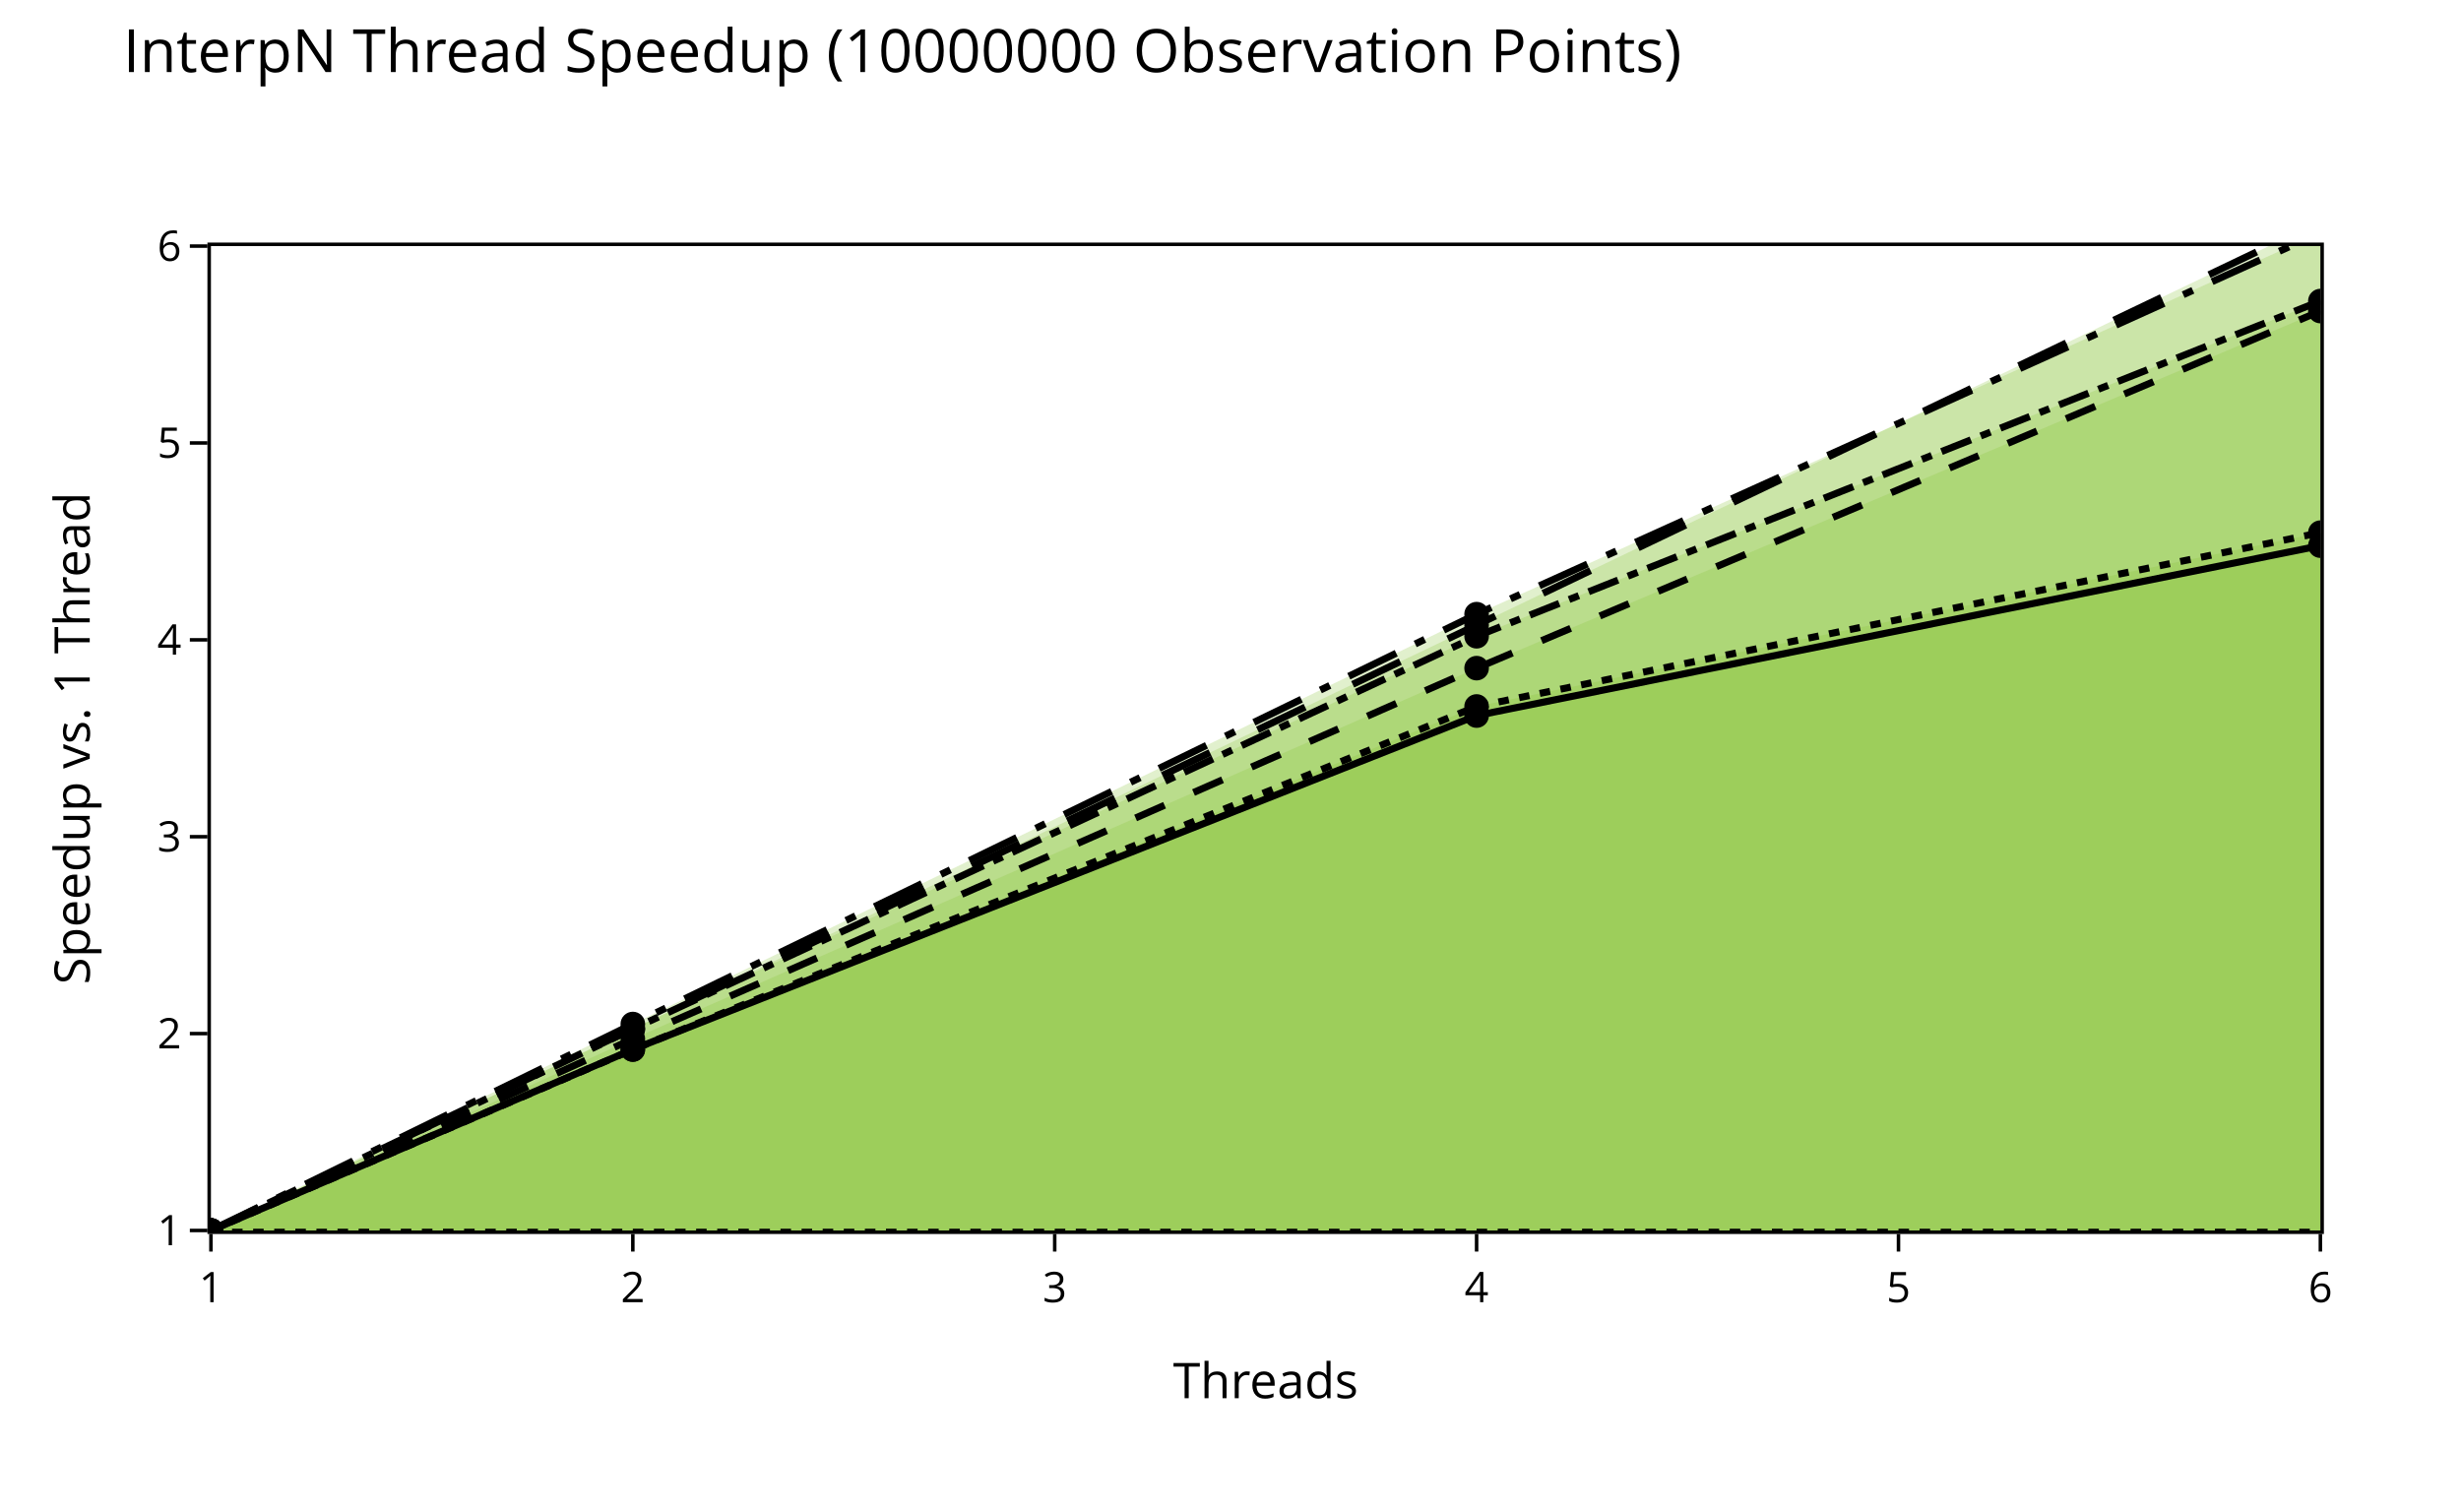
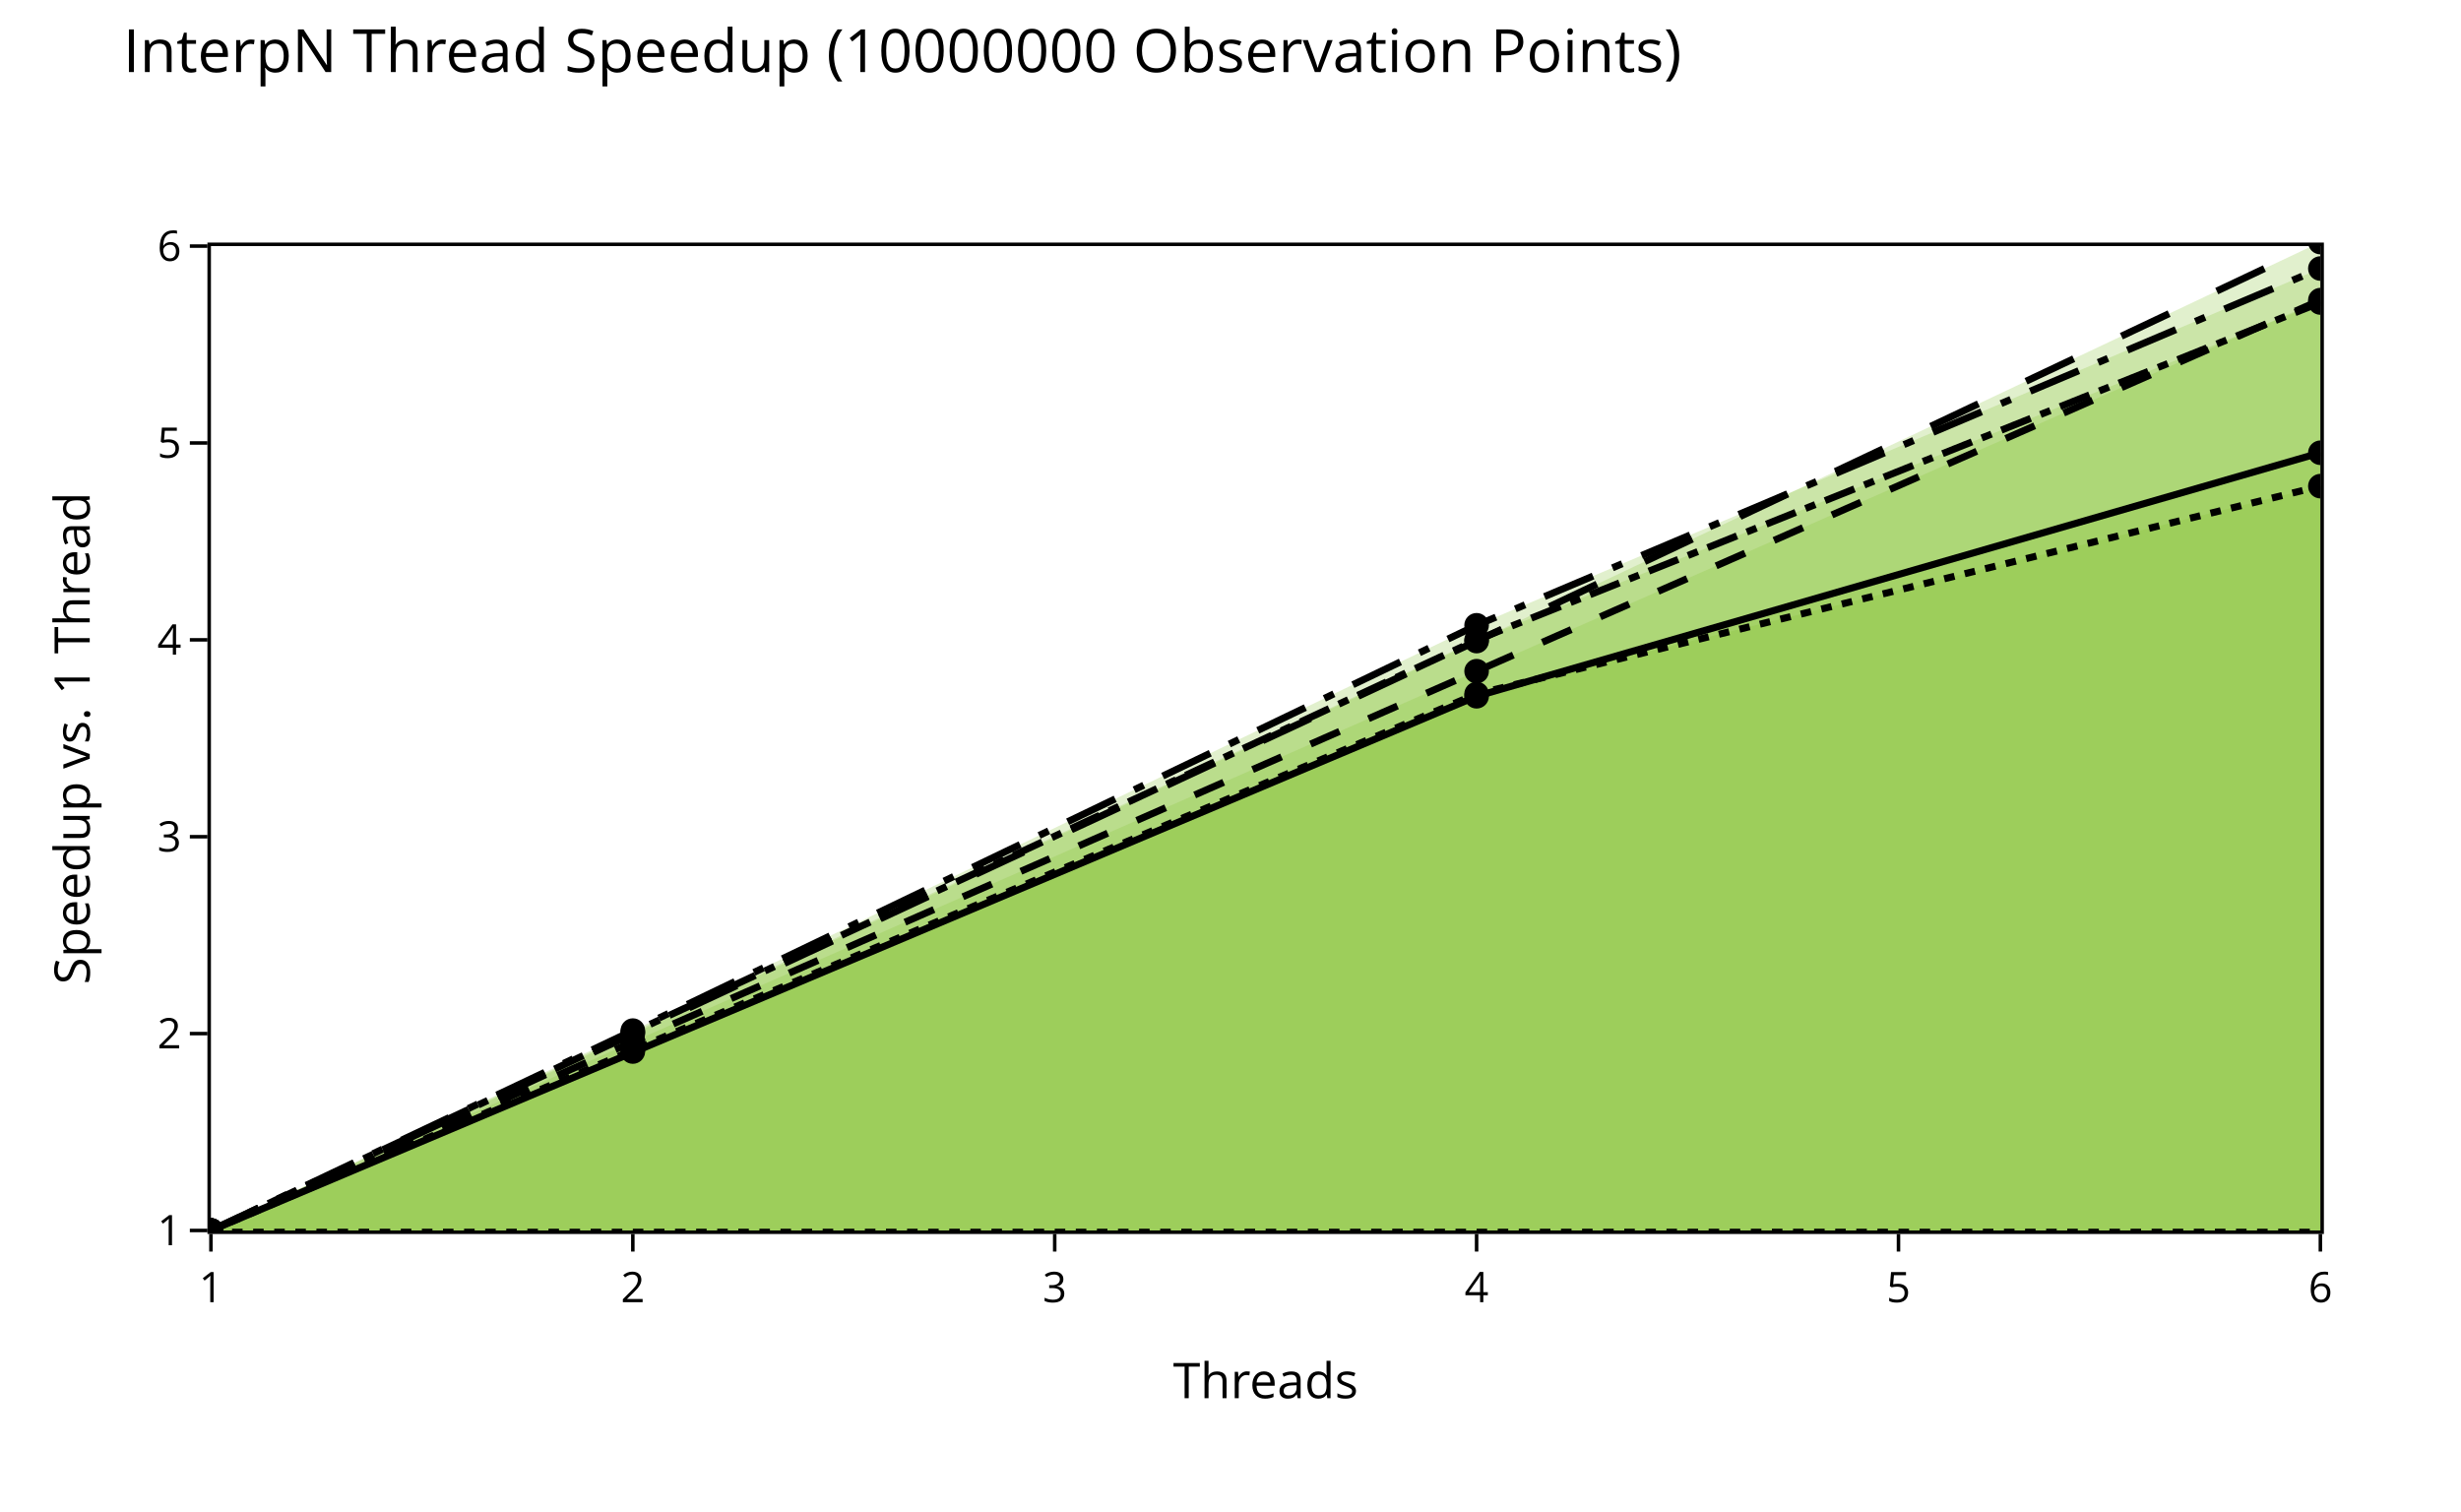
<svg xmlns="http://www.w3.org/2000/svg" class="main-svg" width="700" height="430" style="" viewBox="0 0 700 430">
  <rect x="0" y="0" width="700" height="430" style="fill: rgb(0, 0, 0); fill-opacity: 0;" />
-   <defs id="defs-17e7b1">
+   <defs id="defs-2f514f">
    <g class="clips">
-       <clipPath id="clip17e7b1xyplot" class="plotclip">
+       <clipPath id="clip2f514fxyplot" class="plotclip">
        <rect width="600" height="280" />
      </clipPath>
-       <clipPath class="axesclip" id="clip17e7b1x">
+       <clipPath class="axesclip" id="clip2f514fx">
        <rect x="60" y="0" width="600" height="430" />
      </clipPath>
-       <clipPath class="axesclip" id="clip17e7b1y">
+       <clipPath class="axesclip" id="clip2f514fy">
        <rect x="0" y="70" width="700" height="280" />
      </clipPath>
-       <clipPath class="axesclip" id="clip17e7b1xy">
+       <clipPath class="axesclip" id="clip2f514fxy">
        <rect x="60" y="70" width="600" height="280" />
      </clipPath>
    </g>
    <g class="gradients" />
    <g class="patterns" />
  </defs>
  <g class="bglayer">
    <rect class="bg" x="60" y="70" width="600" height="280" style="fill: rgb(0, 0, 0); fill-opacity: 0; stroke-width: 0;" />
  </g>
  <g class="layer-below">
    <g class="imagelayer" />
    <g class="shapelayer" />
  </g>
  <g class="cartesianlayer">
    <g class="subplot xy">
      <g class="layer-subplot">
        <g class="shapelayer" />
        <g class="imagelayer" />
      </g>
      <g class="minor-gridlayer">
        <g class="x" />
        <g class="y" />
      </g>
      <g class="gridlayer">
        <g class="x" />
        <g class="y" />
      </g>
      <g class="zerolinelayer" />
      <g class="layer-between">
        <g class="shapelayer" />
        <g class="imagelayer" />
      </g>
      <path class="xlines-below" />
      <path class="ylines-below" />
      <g class="overlines-below" />
      <g class="xaxislayer-below" />
      <g class="yaxislayer-below" />
      <g class="overaxes-below" />
      <g class="overplot">
-         <g class="xy" transform="translate(60,70)" clip-path="url(#clip17e7b1xyplot)">
+         <g class="xy" transform="translate(60,70)" clip-path="url(#clip2f514fxyplot)">
          <g class="scatterlayer mlayer">
-             <g class="trace scatter trace5cca68" style="stroke-miterlimit: 2; opacity: 1;">
-               <g class="fills">
-                 <g>
-                   <path class="js-fill" d="M0,280L120,228.51L360,133.54L600,85.21L600,280L0,280Z" style="fill: rgb(139, 196, 59); fill-opacity: 0.25; stroke-width: 0;" />
-                 </g>
-               </g>
-               <g class="errorbars" />
-               <g class="lines">
-                 <path class="js-line" d="M0,280L120,228.51L360,133.54L600,85.21L600,280L0,280" style="vector-effect: none; fill: none; stroke: rgb(99, 110, 250); stroke-opacity: 1; stroke-width: 0px; opacity: 1;" />
-               </g>
-               <g class="points" />
-               <g class="text" />
-             </g>
-             <g class="trace scatter tracec82d42" style="stroke-miterlimit: 2; opacity: 1;">
-               <g class="fills">
-                 <g>
-                   <path class="js-fill" d="M0,280L120,225.5L360,120.05L600,18.48L600,280L0,280Z" style="fill: rgb(139, 196, 59); fill-opacity: 0.25; stroke-width: 0;" />
-                 </g>
-               </g>
-               <g class="errorbars" />
-               <g class="lines">
-                 <path class="js-line" d="M0,280L120,225.5L360,120.05L600,18.48L600,280L0,280" style="vector-effect: none; fill: none; stroke: rgb(239, 85, 59); stroke-opacity: 1; stroke-width: 0px; opacity: 1;" />
-               </g>
-               <g class="points" />
-               <g class="text" />
-             </g>
-             <g class="trace scatter trace8de628" style="stroke-miterlimit: 2; opacity: 1;">
-               <g class="fills">
-                 <g>
-                   <path class="js-fill" d="M0,280L120,228.55L360,130.95L600,81.51L600,280L0,280Z" style="fill: rgb(139, 196, 59); fill-opacity: 0.25; stroke-width: 0;" />
-                 </g>
-               </g>
-               <g class="errorbars" />
-               <g class="lines">
-                 <path class="js-line" d="M0,280L120,228.55L360,130.95L600,81.51L600,280L0,280" style="vector-effect: none; fill: none; stroke: rgb(0, 204, 150); stroke-opacity: 1; stroke-width: 0px; opacity: 1;" />
-               </g>
-               <g class="points" />
-               <g class="text" />
-             </g>
-             <g class="trace scatter tracea71dcd" style="stroke-miterlimit: 2; opacity: 1;">
-               <g class="fills">
-                 <g>
-                   <path class="js-fill" d="M0,280L120,222.67L360,110.98L600,15.63L600,280L0,280Z" style="fill: rgb(139, 196, 59); fill-opacity: 0.25; stroke-width: 0;" />
-                 </g>
-               </g>
-               <g class="errorbars" />
-               <g class="lines">
-                 <path class="js-line" d="M0,280L120,222.67L360,110.98L600,15.63L600,280L0,280" style="vector-effect: none; fill: none; stroke: rgb(171, 99, 250); stroke-opacity: 1; stroke-width: 0px; opacity: 1;" />
-               </g>
-               <g class="points" />
-               <g class="text" />
-             </g>
-             <g class="trace scatter trace5ebe77" style="stroke-miterlimit: 2; opacity: 1;">
-               <g class="fills">
-                 <g>
-                   <path class="js-fill" d="M0,280L600,-7.01L600,280L0,280Z" style="fill: rgb(139, 196, 59); fill-opacity: 0.25; stroke-width: 0;" />
-                 </g>
-               </g>
-               <g class="errorbars" />
-               <g class="lines">
-                 <path class="js-line" d="M0,280L600,-7.01L600,280L0,280" style="vector-effect: none; fill: none; stroke: rgb(255, 161, 90); stroke-opacity: 1; stroke-width: 0px; opacity: 1;" />
-               </g>
-               <g class="points" />
-               <g class="text" />
-             </g>
-             <g class="trace scatter trace155fa2" style="stroke-miterlimit: 2; opacity: 1;">
-               <g class="fills">
-                 <g>
-                   <path class="js-fill" d="M0,280L120,221.28L360,104.69L600,-3.81L600,280L0,280Z" style="fill: rgb(139, 196, 59); fill-opacity: 0.25; stroke-width: 0;" />
-                 </g>
-               </g>
-               <g class="errorbars" />
-               <g class="lines">
-                 <path class="js-line" d="M0,280L120,221.28L360,104.69L600,-3.81L600,280L0,280" style="vector-effect: none; fill: none; stroke: rgb(25, 211, 243); stroke-opacity: 1; stroke-width: 0px; opacity: 1;" />
-               </g>
-               <g class="points" />
-               <g class="text" />
-             </g>
-             <g class="trace scatter trace23cd5f" style="stroke-miterlimit: 2; opacity: 1;">
-               <g class="fills" />
-               <g class="errorbars" />
-               <g class="lines">
-                 <path class="js-line" d="M0,280L120,228.51L360,133.54L600,85.21" style="vector-effect: none; fill: none; stroke: rgb(0, 0, 0); stroke-opacity: 1; stroke-width: 2px; opacity: 1;" />
-               </g>
-               <g class="points">
-                 <path class="point" transform="translate(0,280)" d="M3.5,0A3.5,3.5 0 1,1 0,-3.5A3.5,3.5 0 0,1 3.5,0Z" style="opacity: 1; stroke-width: 0px; fill: rgb(0, 0, 0); fill-opacity: 1;" />
-                 <path class="point" transform="translate(120,228.51)" d="M3.5,0A3.5,3.5 0 1,1 0,-3.5A3.5,3.5 0 0,1 3.5,0Z" style="opacity: 1; stroke-width: 0px; fill: rgb(0, 0, 0); fill-opacity: 1;" />
-                 <path class="point" transform="translate(360,133.54)" d="M3.5,0A3.5,3.5 0 1,1 0,-3.5A3.5,3.5 0 0,1 3.5,0Z" style="opacity: 1; stroke-width: 0px; fill: rgb(0, 0, 0); fill-opacity: 1;" />
-                 <path class="point" transform="translate(600,85.21)" d="M3.5,0A3.5,3.5 0 1,1 0,-3.5A3.5,3.5 0 0,1 3.5,0Z" style="opacity: 1; stroke-width: 0px; fill: rgb(0, 0, 0); fill-opacity: 1;" />
-               </g>
-               <g class="text" />
-             </g>
-             <g class="trace scatter trace4a060e" style="stroke-miterlimit: 2; opacity: 1;">
-               <g class="fills" />
-               <g class="errorbars" />
-               <g class="lines">
-                 <path class="js-line" d="M0,280L120,225.5L360,120.05L600,18.48" style="vector-effect: none; fill: none; stroke: rgb(0, 0, 0); stroke-opacity: 1; stroke-dasharray: 9px, 9px; stroke-width: 2px; opacity: 1;" />
-               </g>
-               <g class="points">
-                 <path class="point" transform="translate(0,280)" d="M3.5,0A3.5,3.5 0 1,1 0,-3.5A3.5,3.5 0 0,1 3.5,0Z" style="opacity: 1; stroke-width: 0px; fill: rgb(0, 0, 0); fill-opacity: 1;" />
-                 <path class="point" transform="translate(120,225.5)" d="M3.5,0A3.5,3.5 0 1,1 0,-3.5A3.5,3.5 0 0,1 3.5,0Z" style="opacity: 1; stroke-width: 0px; fill: rgb(0, 0, 0); fill-opacity: 1;" />
-                 <path class="point" transform="translate(360,120.05)" d="M3.5,0A3.5,3.5 0 1,1 0,-3.5A3.5,3.5 0 0,1 3.5,0Z" style="opacity: 1; stroke-width: 0px; fill: rgb(0, 0, 0); fill-opacity: 1;" />
-                 <path class="point" transform="translate(600,18.48)" d="M3.5,0A3.5,3.5 0 1,1 0,-3.5A3.5,3.5 0 0,1 3.5,0Z" style="opacity: 1; stroke-width: 0px; fill: rgb(0, 0, 0); fill-opacity: 1;" />
-               </g>
-               <g class="text" />
-             </g>
-             <g class="trace scatter trace9f3e5a" style="stroke-miterlimit: 2; opacity: 1;">
-               <g class="fills" />
-               <g class="errorbars" />
-               <g class="lines">
-                 <path class="js-line" d="M0,280L120,228.55L360,130.95L600,81.51" style="vector-effect: none; fill: none; stroke: rgb(0, 0, 0); stroke-opacity: 1; stroke-dasharray: 3px, 3px; stroke-width: 2px; opacity: 1;" />
-               </g>
-               <g class="points">
-                 <path class="point" transform="translate(0,280)" d="M3.5,0A3.5,3.5 0 1,1 0,-3.5A3.5,3.5 0 0,1 3.5,0Z" style="opacity: 1; stroke-width: 0px; fill: rgb(0, 0, 0); fill-opacity: 1;" />
-                 <path class="point" transform="translate(120,228.55)" d="M3.5,0A3.5,3.5 0 1,1 0,-3.5A3.5,3.5 0 0,1 3.5,0Z" style="opacity: 1; stroke-width: 0px; fill: rgb(0, 0, 0); fill-opacity: 1;" />
-                 <path class="point" transform="translate(360,130.95)" d="M3.5,0A3.5,3.5 0 1,1 0,-3.5A3.5,3.5 0 0,1 3.5,0Z" style="opacity: 1; stroke-width: 0px; fill: rgb(0, 0, 0); fill-opacity: 1;" />
-                 <path class="point" transform="translate(600,81.51)" d="M3.5,0A3.5,3.5 0 1,1 0,-3.5A3.5,3.5 0 0,1 3.5,0Z" style="opacity: 1; stroke-width: 0px; fill: rgb(0, 0, 0); fill-opacity: 1;" />
-               </g>
-               <g class="text" />
-             </g>
-             <g class="trace scatter tracec37ed3" style="stroke-miterlimit: 2; opacity: 1;">
-               <g class="fills" />
-               <g class="errorbars" />
-               <g class="lines">
-                 <path class="js-line" d="M0,280L120,222.67L360,110.98L600,15.63" style="vector-effect: none; fill: none; stroke: rgb(0, 0, 0); stroke-opacity: 1; stroke-dasharray: 9px, 3px, 3px, 3px; stroke-width: 2px; opacity: 1;" />
-               </g>
-               <g class="points">
-                 <path class="point" transform="translate(0,280)" d="M3.5,0A3.5,3.5 0 1,1 0,-3.5A3.5,3.5 0 0,1 3.5,0Z" style="opacity: 1; stroke-width: 0px; fill: rgb(0, 0, 0); fill-opacity: 1;" />
-                 <path class="point" transform="translate(120,222.67)" d="M3.5,0A3.5,3.5 0 1,1 0,-3.5A3.5,3.5 0 0,1 3.5,0Z" style="opacity: 1; stroke-width: 0px; fill: rgb(0, 0, 0); fill-opacity: 1;" />
-                 <path class="point" transform="translate(360,110.98)" d="M3.5,0A3.5,3.5 0 1,1 0,-3.5A3.5,3.5 0 0,1 3.5,0Z" style="opacity: 1; stroke-width: 0px; fill: rgb(0, 0, 0); fill-opacity: 1;" />
-                 <path class="point" transform="translate(600,15.63)" d="M3.5,0A3.5,3.5 0 1,1 0,-3.5A3.5,3.5 0 0,1 3.5,0Z" style="opacity: 1; stroke-width: 0px; fill: rgb(0, 0, 0); fill-opacity: 1;" />
-               </g>
-               <g class="text" />
-             </g>
-             <g class="trace scatter trace73e33f" style="stroke-miterlimit: 2; opacity: 1;">
-               <g class="fills" />
-               <g class="errorbars" />
-               <g class="lines">
-                 <path class="js-line" d="M0,280L600,-7.01" style="vector-effect: none; fill: none; stroke: rgb(0, 0, 0); stroke-opacity: 1; stroke-dasharray: 15px, 15px; stroke-width: 2px; opacity: 1;" />
-               </g>
-               <g class="points">
-                 <path class="point" transform="translate(0,280)" d="M3.5,0A3.5,3.5 0 1,1 0,-3.5A3.5,3.5 0 0,1 3.5,0Z" style="opacity: 1; stroke-width: 0px; fill: rgb(0, 0, 0); fill-opacity: 1;" />
-                 <path class="point" transform="translate(120,222.68)" d="M3.5,0A3.5,3.5 0 1,1 0,-3.5A3.5,3.5 0 0,1 3.5,0Z" style="opacity: 1; stroke-width: 0px; fill: rgb(0, 0, 0); fill-opacity: 1;" />
-                 <path class="point" transform="translate(360,107.79)" d="M3.5,0A3.5,3.5 0 1,1 0,-3.5A3.5,3.5 0 0,1 3.5,0Z" style="opacity: 1; stroke-width: 0px; fill: rgb(0, 0, 0); fill-opacity: 1;" />
-                 <path class="point" transform="translate(600,-7.01)" d="M3.5,0A3.5,3.5 0 1,1 0,-3.5A3.5,3.5 0 0,1 3.5,0Z" style="opacity: 1; stroke-width: 0px; fill: rgb(0, 0, 0); fill-opacity: 1;" />
-               </g>
-               <g class="text" />
-             </g>
-             <g class="trace scatter trace44e894" style="stroke-miterlimit: 2; opacity: 1;">
-               <g class="fills" />
-               <g class="errorbars" />
-               <g class="lines">
-                 <path class="js-line" d="M0,280L120,221.28L360,104.69L600,-3.81" style="vector-effect: none; fill: none; stroke: rgb(0, 0, 0); stroke-opacity: 1; stroke-dasharray: 15px, 6px, 3px, 6px; stroke-width: 2px; opacity: 1;" />
-               </g>
-               <g class="points">
-                 <path class="point" transform="translate(0,280)" d="M3.5,0A3.5,3.5 0 1,1 0,-3.5A3.5,3.5 0 0,1 3.5,0Z" style="opacity: 1; stroke-width: 0px; fill: rgb(0, 0, 0); fill-opacity: 1;" />
-                 <path class="point" transform="translate(120,221.28)" d="M3.5,0A3.5,3.5 0 1,1 0,-3.5A3.5,3.5 0 0,1 3.5,0Z" style="opacity: 1; stroke-width: 0px; fill: rgb(0, 0, 0); fill-opacity: 1;" />
-                 <path class="point" transform="translate(360,104.69)" d="M3.5,0A3.5,3.5 0 1,1 0,-3.5A3.5,3.5 0 0,1 3.5,0Z" style="opacity: 1; stroke-width: 0px; fill: rgb(0, 0, 0); fill-opacity: 1;" />
-                 <path class="point" transform="translate(600,-3.81)" d="M3.5,0A3.5,3.5 0 1,1 0,-3.5A3.5,3.5 0 0,1 3.5,0Z" style="opacity: 1; stroke-width: 0px; fill: rgb(0, 0, 0); fill-opacity: 1;" />
+             <g class="trace scatter trace3299be" style="stroke-miterlimit: 2; opacity: 1;">
+               <g class="fills">
+                 <g>
+                   <path class="js-fill" d="M0,280L360,128.05L600,58.78L600,280L360,280L0,280Z" style="fill: rgb(139, 196, 59); fill-opacity: 0.25; stroke-width: 0;" />
+                 </g>
+               </g>
+               <g class="errorbars" />
+               <g class="lines">
+                 <path class="js-line" d="M0,280L360,128.05L600,58.78L600,280L360,280L0,280" style="vector-effect: none; fill: none; stroke: rgb(99, 110, 250); stroke-opacity: 1; stroke-width: 0px; opacity: 1;" />
+               </g>
+               <g class="points" />
+               <g class="text" />
+             </g>
+             <g class="trace scatter trace69e566" style="stroke-miterlimit: 2; opacity: 1;">
+               <g class="fills">
+                 <g>
+                   <path class="js-fill" d="M0,280L120,226.31L360,120.92L600,15.37L600,280L0,280Z" style="fill: rgb(139, 196, 59); fill-opacity: 0.25; stroke-width: 0;" />
+                 </g>
+               </g>
+               <g class="errorbars" />
+               <g class="lines">
+                 <path class="js-line" d="M0,280L120,226.31L360,120.92L600,15.37L600,280L0,280" style="vector-effect: none; fill: none; stroke: rgb(239, 85, 59); stroke-opacity: 1; stroke-width: 0px; opacity: 1;" />
+               </g>
+               <g class="points" />
+               <g class="text" />
+             </g>
+             <g class="trace scatter traceb7b967" style="stroke-miterlimit: 2; opacity: 1;">
+               <g class="fills">
+                 <g>
+                   <path class="js-fill" d="M0,280L120,228.69L360,127.4L600,68.28L600,280L0,280Z" style="fill: rgb(139, 196, 59); fill-opacity: 0.25; stroke-width: 0;" />
+                 </g>
+               </g>
+               <g class="errorbars" />
+               <g class="lines">
+                 <path class="js-line" d="M0,280L120,228.69L360,127.4L600,68.28L600,280L0,280" style="vector-effect: none; fill: none; stroke: rgb(0, 204, 150); stroke-opacity: 1; stroke-width: 0px; opacity: 1;" />
+               </g>
+               <g class="points" />
+               <g class="text" />
+             </g>
+             <g class="trace scatter trace9054ff" style="stroke-miterlimit: 2; opacity: 1;">
+               <g class="fills">
+                 <g>
+                   <path class="js-fill" d="M0,280L120,223.64L360,112.06L600,16.05L600,280L0,280Z" style="fill: rgb(139, 196, 59); fill-opacity: 0.25; stroke-width: 0;" />
+                 </g>
+               </g>
+               <g class="errorbars" />
+               <g class="lines">
+                 <path class="js-line" d="M0,280L120,223.64L360,112.06L600,16.05L600,280L0,280" style="vector-effect: none; fill: none; stroke: rgb(171, 99, 250); stroke-opacity: 1; stroke-width: 0px; opacity: 1;" />
+               </g>
+               <g class="points" />
+               <g class="text" />
+             </g>
+             <g class="trace scatter trace8d9a5d" style="stroke-miterlimit: 2; opacity: 1;">
+               <g class="fills">
+                 <g>
+                   <path class="js-fill" d="M0,280L360,112.35L600,-1.14L600,280L360,280L0,280Z" style="fill: rgb(139, 196, 59); fill-opacity: 0.25; stroke-width: 0;" />
+                 </g>
+               </g>
+               <g class="errorbars" />
+               <g class="lines">
+                 <path class="js-line" d="M0,280L360,112.35L600,-1.14L600,280L360,280L0,280" style="vector-effect: none; fill: none; stroke: rgb(255, 161, 90); stroke-opacity: 1; stroke-width: 0px; opacity: 1;" />
+               </g>
+               <g class="points" />
+               <g class="text" />
+             </g>
+             <g class="trace scatter trace7a2163" style="stroke-miterlimit: 2; opacity: 1;">
+               <g class="fills">
+                 <g>
+                   <path class="js-fill" d="M0,280L120,223.15L360,107.86L600,6.38L600,280L0,280Z" style="fill: rgb(139, 196, 59); fill-opacity: 0.25; stroke-width: 0;" />
+                 </g>
+               </g>
+               <g class="errorbars" />
+               <g class="lines">
+                 <path class="js-line" d="M0,280L120,223.15L360,107.86L600,6.38L600,280L0,280" style="vector-effect: none; fill: none; stroke: rgb(25, 211, 243); stroke-opacity: 1; stroke-width: 0px; opacity: 1;" />
+               </g>
+               <g class="points" />
+               <g class="text" />
+             </g>
+             <g class="trace scatter trace4324f9" style="stroke-miterlimit: 2; opacity: 1;">
+               <g class="fills" />
+               <g class="errorbars" />
+               <g class="lines">
+                 <path class="js-line" d="M0,280L360,128.05L600,58.78" style="vector-effect: none; fill: none; stroke: rgb(0, 0, 0); stroke-opacity: 1; stroke-width: 2px; opacity: 1;" />
+               </g>
+               <g class="points">
+                 <path class="point" transform="translate(0,280)" d="M3.5,0A3.5,3.5 0 1,1 0,-3.5A3.5,3.5 0 0,1 3.5,0Z" style="opacity: 1; stroke-width: 0px; fill: rgb(0, 0, 0); fill-opacity: 1;" />
+                 <path class="point" transform="translate(120,229.1)" d="M3.5,0A3.5,3.5 0 1,1 0,-3.5A3.5,3.5 0 0,1 3.5,0Z" style="opacity: 1; stroke-width: 0px; fill: rgb(0, 0, 0); fill-opacity: 1;" />
+                 <path class="point" transform="translate(360,128.05)" d="M3.5,0A3.5,3.5 0 1,1 0,-3.5A3.5,3.5 0 0,1 3.5,0Z" style="opacity: 1; stroke-width: 0px; fill: rgb(0, 0, 0); fill-opacity: 1;" />
+                 <path class="point" transform="translate(600,58.78)" d="M3.5,0A3.5,3.5 0 1,1 0,-3.5A3.5,3.5 0 0,1 3.5,0Z" style="opacity: 1; stroke-width: 0px; fill: rgb(0, 0, 0); fill-opacity: 1;" />
+               </g>
+               <g class="text" />
+             </g>
+             <g class="trace scatter trace4f43bd" style="stroke-miterlimit: 2; opacity: 1;">
+               <g class="fills" />
+               <g class="errorbars" />
+               <g class="lines">
+                 <path class="js-line" d="M0,280L120,226.31L360,120.92L600,15.37" style="vector-effect: none; fill: none; stroke: rgb(0, 0, 0); stroke-opacity: 1; stroke-dasharray: 9px, 9px; stroke-width: 2px; opacity: 1;" />
+               </g>
+               <g class="points">
+                 <path class="point" transform="translate(0,280)" d="M3.5,0A3.5,3.5 0 1,1 0,-3.5A3.5,3.5 0 0,1 3.5,0Z" style="opacity: 1; stroke-width: 0px; fill: rgb(0, 0, 0); fill-opacity: 1;" />
+                 <path class="point" transform="translate(120,226.31)" d="M3.5,0A3.5,3.5 0 1,1 0,-3.5A3.5,3.5 0 0,1 3.5,0Z" style="opacity: 1; stroke-width: 0px; fill: rgb(0, 0, 0); fill-opacity: 1;" />
+                 <path class="point" transform="translate(360,120.92)" d="M3.5,0A3.5,3.5 0 1,1 0,-3.5A3.5,3.5 0 0,1 3.5,0Z" style="opacity: 1; stroke-width: 0px; fill: rgb(0, 0, 0); fill-opacity: 1;" />
+                 <path class="point" transform="translate(600,15.37)" d="M3.5,0A3.5,3.5 0 1,1 0,-3.5A3.5,3.5 0 0,1 3.5,0Z" style="opacity: 1; stroke-width: 0px; fill: rgb(0, 0, 0); fill-opacity: 1;" />
+               </g>
+               <g class="text" />
+             </g>
+             <g class="trace scatter tracedd648b" style="stroke-miterlimit: 2; opacity: 1;">
+               <g class="fills" />
+               <g class="errorbars" />
+               <g class="lines">
+                 <path class="js-line" d="M0,280L120,228.69L360,127.4L600,68.28" style="vector-effect: none; fill: none; stroke: rgb(0, 0, 0); stroke-opacity: 1; stroke-dasharray: 3px, 3px; stroke-width: 2px; opacity: 1;" />
+               </g>
+               <g class="points">
+                 <path class="point" transform="translate(0,280)" d="M3.5,0A3.5,3.5 0 1,1 0,-3.5A3.5,3.5 0 0,1 3.5,0Z" style="opacity: 1; stroke-width: 0px; fill: rgb(0, 0, 0); fill-opacity: 1;" />
+                 <path class="point" transform="translate(120,228.69)" d="M3.5,0A3.5,3.5 0 1,1 0,-3.5A3.5,3.5 0 0,1 3.5,0Z" style="opacity: 1; stroke-width: 0px; fill: rgb(0, 0, 0); fill-opacity: 1;" />
+                 <path class="point" transform="translate(360,127.4)" d="M3.5,0A3.5,3.5 0 1,1 0,-3.5A3.5,3.5 0 0,1 3.5,0Z" style="opacity: 1; stroke-width: 0px; fill: rgb(0, 0, 0); fill-opacity: 1;" />
+                 <path class="point" transform="translate(600,68.28)" d="M3.5,0A3.5,3.5 0 1,1 0,-3.5A3.5,3.5 0 0,1 3.5,0Z" style="opacity: 1; stroke-width: 0px; fill: rgb(0, 0, 0); fill-opacity: 1;" />
+               </g>
+               <g class="text" />
+             </g>
+             <g class="trace scatter trace14cd9f" style="stroke-miterlimit: 2; opacity: 1;">
+               <g class="fills" />
+               <g class="errorbars" />
+               <g class="lines">
+                 <path class="js-line" d="M0,280L120,223.64L360,112.06L600,16.05" style="vector-effect: none; fill: none; stroke: rgb(0, 0, 0); stroke-opacity: 1; stroke-dasharray: 9px, 3px, 3px, 3px; stroke-width: 2px; opacity: 1;" />
+               </g>
+               <g class="points">
+                 <path class="point" transform="translate(0,280)" d="M3.5,0A3.5,3.5 0 1,1 0,-3.5A3.5,3.5 0 0,1 3.5,0Z" style="opacity: 1; stroke-width: 0px; fill: rgb(0, 0, 0); fill-opacity: 1;" />
+                 <path class="point" transform="translate(120,223.64)" d="M3.5,0A3.5,3.5 0 1,1 0,-3.5A3.5,3.5 0 0,1 3.5,0Z" style="opacity: 1; stroke-width: 0px; fill: rgb(0, 0, 0); fill-opacity: 1;" />
+                 <path class="point" transform="translate(360,112.06)" d="M3.5,0A3.5,3.5 0 1,1 0,-3.5A3.5,3.5 0 0,1 3.5,0Z" style="opacity: 1; stroke-width: 0px; fill: rgb(0, 0, 0); fill-opacity: 1;" />
+                 <path class="point" transform="translate(600,16.05)" d="M3.5,0A3.5,3.5 0 1,1 0,-3.5A3.5,3.5 0 0,1 3.5,0Z" style="opacity: 1; stroke-width: 0px; fill: rgb(0, 0, 0); fill-opacity: 1;" />
+               </g>
+               <g class="text" />
+             </g>
+             <g class="trace scatter trace5864ca" style="stroke-miterlimit: 2; opacity: 1;">
+               <g class="fills" />
+               <g class="errorbars" />
+               <g class="lines">
+                 <path class="js-line" d="M0,280L360,112.35L600,-1.14" style="vector-effect: none; fill: none; stroke: rgb(0, 0, 0); stroke-opacity: 1; stroke-dasharray: 15px, 15px; stroke-width: 2px; opacity: 1;" />
+               </g>
+               <g class="points">
+                 <path class="point" transform="translate(0,280)" d="M3.5,0A3.5,3.5 0 1,1 0,-3.5A3.5,3.5 0 0,1 3.5,0Z" style="opacity: 1; stroke-width: 0px; fill: rgb(0, 0, 0); fill-opacity: 1;" />
+                 <path class="point" transform="translate(120,223.97)" d="M3.5,0A3.5,3.5 0 1,1 0,-3.5A3.5,3.5 0 0,1 3.5,0Z" style="opacity: 1; stroke-width: 0px; fill: rgb(0, 0, 0); fill-opacity: 1;" />
+                 <path class="point" transform="translate(360,112.35)" d="M3.5,0A3.5,3.5 0 1,1 0,-3.5A3.5,3.5 0 0,1 3.5,0Z" style="opacity: 1; stroke-width: 0px; fill: rgb(0, 0, 0); fill-opacity: 1;" />
+                 <path class="point" transform="translate(600,-1.14)" d="M3.5,0A3.5,3.5 0 1,1 0,-3.5A3.5,3.5 0 0,1 3.5,0Z" style="opacity: 1; stroke-width: 0px; fill: rgb(0, 0, 0); fill-opacity: 1;" />
+               </g>
+               <g class="text" />
+             </g>
+             <g class="trace scatter trace796466" style="stroke-miterlimit: 2; opacity: 1;">
+               <g class="fills" />
+               <g class="errorbars" />
+               <g class="lines">
+                 <path class="js-line" d="M0,280L120,223.15L360,107.86L600,6.38" style="vector-effect: none; fill: none; stroke: rgb(0, 0, 0); stroke-opacity: 1; stroke-dasharray: 15px, 6px, 3px, 6px; stroke-width: 2px; opacity: 1;" />
+               </g>
+               <g class="points">
+                 <path class="point" transform="translate(0,280)" d="M3.5,0A3.5,3.5 0 1,1 0,-3.5A3.5,3.5 0 0,1 3.5,0Z" style="opacity: 1; stroke-width: 0px; fill: rgb(0, 0, 0); fill-opacity: 1;" />
+                 <path class="point" transform="translate(120,223.15)" d="M3.5,0A3.5,3.5 0 1,1 0,-3.5A3.5,3.5 0 0,1 3.5,0Z" style="opacity: 1; stroke-width: 0px; fill: rgb(0, 0, 0); fill-opacity: 1;" />
+                 <path class="point" transform="translate(360,107.86)" d="M3.5,0A3.5,3.5 0 1,1 0,-3.5A3.5,3.5 0 0,1 3.5,0Z" style="opacity: 1; stroke-width: 0px; fill: rgb(0, 0, 0); fill-opacity: 1;" />
+                 <path class="point" transform="translate(600,6.38)" d="M3.5,0A3.5,3.5 0 1,1 0,-3.5A3.5,3.5 0 0,1 3.5,0Z" style="opacity: 1; stroke-width: 0px; fill: rgb(0, 0, 0); fill-opacity: 1;" />
              </g>
              <g class="text" />
            </g>
          </g>
        </g>
      </g>
      <path class="xlines-above crisp" d="M59,350.5H661M59,69.5H661" style="fill: none; stroke-width: 1px; stroke: rgb(0, 0, 0); stroke-opacity: 1;" />
      <path class="ylines-above crisp" d="M59.5,70V350M660.5,70V350" style="fill: none; stroke-width: 1px; stroke: rgb(0, 0, 0); stroke-opacity: 1;" />
      <g class="overlines-above" />
      <g class="xaxislayer-above">
        <path class="xtick ticks crisp" d="M0,351v5" transform="translate(60,0)" style="stroke: rgb(0, 0, 0); stroke-opacity: 1; stroke-width: 1px;" />
        <path class="xtick ticks crisp" d="M0,351v5" transform="translate(180,0)" style="stroke: rgb(0, 0, 0); stroke-opacity: 1; stroke-width: 1px;" />
        <path class="xtick ticks crisp" d="M0,351v5" transform="translate(300,0)" style="stroke: rgb(0, 0, 0); stroke-opacity: 1; stroke-width: 1px;" />
        <path class="xtick ticks crisp" d="M0,351v5" transform="translate(420,0)" style="stroke: rgb(0, 0, 0); stroke-opacity: 1; stroke-width: 1px;" />
        <path class="xtick ticks crisp" d="M0,351v5" transform="translate(540,0)" style="stroke: rgb(0, 0, 0); stroke-opacity: 1; stroke-width: 1px;" />
        <path class="xtick ticks crisp" d="M0,351v5" transform="translate(660,0)" style="stroke: rgb(0, 0, 0); stroke-opacity: 1; stroke-width: 1px;" />
        <g class="xtick">
          <text text-anchor="middle" x="0" y="370.4" transform="translate(60,0)" style="font-family: 'Open Sans', verdana, arial, sans-serif; font-size: 12px; fill: rgb(0, 0, 0); fill-opacity: 1; white-space: pre; opacity: 1;">1</text>
        </g>
        <g class="xtick">
          <text text-anchor="middle" x="0" y="370.4" style="font-family: 'Open Sans', verdana, arial, sans-serif; font-size: 12px; fill: rgb(0, 0, 0); fill-opacity: 1; white-space: pre; opacity: 1;" transform="translate(180,0)">2</text>
        </g>
        <g class="xtick">
          <text text-anchor="middle" x="0" y="370.4" style="font-family: 'Open Sans', verdana, arial, sans-serif; font-size: 12px; fill: rgb(0, 0, 0); fill-opacity: 1; white-space: pre; opacity: 1;" transform="translate(300,0)">3</text>
        </g>
        <g class="xtick">
          <text text-anchor="middle" x="0" y="370.4" style="font-family: 'Open Sans', verdana, arial, sans-serif; font-size: 12px; fill: rgb(0, 0, 0); fill-opacity: 1; white-space: pre; opacity: 1;" transform="translate(420,0)">4</text>
        </g>
        <g class="xtick">
          <text text-anchor="middle" x="0" y="370.4" style="font-family: 'Open Sans', verdana, arial, sans-serif; font-size: 12px; fill: rgb(0, 0, 0); fill-opacity: 1; white-space: pre; opacity: 1;" transform="translate(540,0)">5</text>
        </g>
        <g class="xtick">
          <text text-anchor="middle" x="0" y="370.4" style="font-family: 'Open Sans', verdana, arial, sans-serif; font-size: 12px; fill: rgb(0, 0, 0); fill-opacity: 1; white-space: pre; opacity: 1;" transform="translate(660,0)">6</text>
        </g>
      </g>
      <g class="yaxislayer-above">
        <path class="ytick ticks crisp" d="M59,0h-5" transform="translate(0,350)" style="stroke: rgb(0, 0, 0); stroke-opacity: 1; stroke-width: 1px;" />
        <path class="ytick ticks crisp" d="M59,0h-5" transform="translate(0,294)" style="stroke: rgb(0, 0, 0); stroke-opacity: 1; stroke-width: 1px;" />
        <path class="ytick ticks crisp" d="M59,0h-5" transform="translate(0,238)" style="stroke: rgb(0, 0, 0); stroke-opacity: 1; stroke-width: 1px;" />
        <path class="ytick ticks crisp" d="M59,0h-5" transform="translate(0,182)" style="stroke: rgb(0, 0, 0); stroke-opacity: 1; stroke-width: 1px;" />
        <path class="ytick ticks crisp" d="M59,0h-5" transform="translate(0,126)" style="stroke: rgb(0, 0, 0); stroke-opacity: 1; stroke-width: 1px;" />
        <path class="ytick ticks crisp" d="M59,0h-5" transform="translate(0,70)" style="stroke: rgb(0, 0, 0); stroke-opacity: 1; stroke-width: 1px;" />
        <g class="ytick">
          <text text-anchor="end" x="51.6" y="4.2" transform="translate(0,350)" style="font-family: 'Open Sans', verdana, arial, sans-serif; font-size: 12px; fill: rgb(0, 0, 0); fill-opacity: 1; white-space: pre; opacity: 1;">1</text>
        </g>
        <g class="ytick">
          <text text-anchor="end" x="51.6" y="4.2" style="font-family: 'Open Sans', verdana, arial, sans-serif; font-size: 12px; fill: rgb(0, 0, 0); fill-opacity: 1; white-space: pre; opacity: 1;" transform="translate(0,294)">2</text>
        </g>
        <g class="ytick">
          <text text-anchor="end" x="51.6" y="4.2" style="font-family: 'Open Sans', verdana, arial, sans-serif; font-size: 12px; fill: rgb(0, 0, 0); fill-opacity: 1; white-space: pre; opacity: 1;" transform="translate(0,238)">3</text>
        </g>
        <g class="ytick">
          <text text-anchor="end" x="51.6" y="4.2" style="font-family: 'Open Sans', verdana, arial, sans-serif; font-size: 12px; fill: rgb(0, 0, 0); fill-opacity: 1; white-space: pre; opacity: 1;" transform="translate(0,182)">4</text>
        </g>
        <g class="ytick">
          <text text-anchor="end" x="51.6" y="4.2" style="font-family: 'Open Sans', verdana, arial, sans-serif; font-size: 12px; fill: rgb(0, 0, 0); fill-opacity: 1; white-space: pre; opacity: 1;" transform="translate(0,126)">5</text>
        </g>
        <g class="ytick">
          <text text-anchor="end" x="51.6" y="4.2" style="font-family: 'Open Sans', verdana, arial, sans-serif; font-size: 12px; fill: rgb(0, 0, 0); fill-opacity: 1; white-space: pre; opacity: 1;" transform="translate(0,70)">6</text>
        </g>
      </g>
      <g class="overaxes-above" />
    </g>
  </g>
  <g class="polarlayer" />
  <g class="smithlayer" />
  <g class="ternarylayer" />
  <g class="geolayer" />
  <g class="funnelarealayer" />
  <g class="pielayer" />
  <g class="iciclelayer" />
  <g class="treemaplayer" />
  <g class="sunburstlayer" />
  <g class="glimages" />
-   <defs id="topdefs-17e7b1">
+   <defs id="topdefs-2f514f">
    <g class="clips" />
  </defs>
  <g class="layer-above">
    <g class="imagelayer" />
    <g class="shapelayer">
-       <g class="shape-group" data-index="0" clip-path="url(#clip17e7b1y)">
+       <g class="shape-group" data-index="0" clip-path="url(#clip2f514fy)">
        <path data-index="0" fill-rule="evenodd" d="M60,350L660,350" style="opacity: 1; stroke: rgb(0, 0, 0); stroke-opacity: 1; fill: rgb(0, 0, 0); fill-opacity: 0; stroke-dasharray: 3px, 3px; stroke-width: 1px;" />
      </g>
    </g>
  </g>
  <g class="infolayer">
    <g class="g-gtitle">
      <text class="gtitle" x="35" y="8.6" text-anchor="start" dy="0.7em" style="opacity: 1; font-family: 'Open Sans', verdana, arial, sans-serif; font-size: 17px; fill: rgb(0, 0, 0); fill-opacity: 1; white-space: pre;">InterpN Thread Speedup (10000000 Observation Points)</text>
    </g>
    <g class="g-xtitle">
      <text class="xtitle" x="360" y="397.706" text-anchor="middle" style="opacity: 1; font-family: 'Open Sans', verdana, arial, sans-serif; font-size: 14px; fill: rgb(0, 0, 0); fill-opacity: 1; white-space: pre;">Threads</text>
    </g>
    <g class="g-ytitle">
      <text class="ytitle" transform="rotate(-90,25.52188,210)" x="25.522" y="210" text-anchor="middle" style="opacity: 1; font-family: 'Open Sans', verdana, arial, sans-serif; font-size: 14px; fill: rgb(0, 0, 0); fill-opacity: 1; white-space: pre;">Speedup vs. 1 Thread</text>
    </g>
  </g>
</svg>
